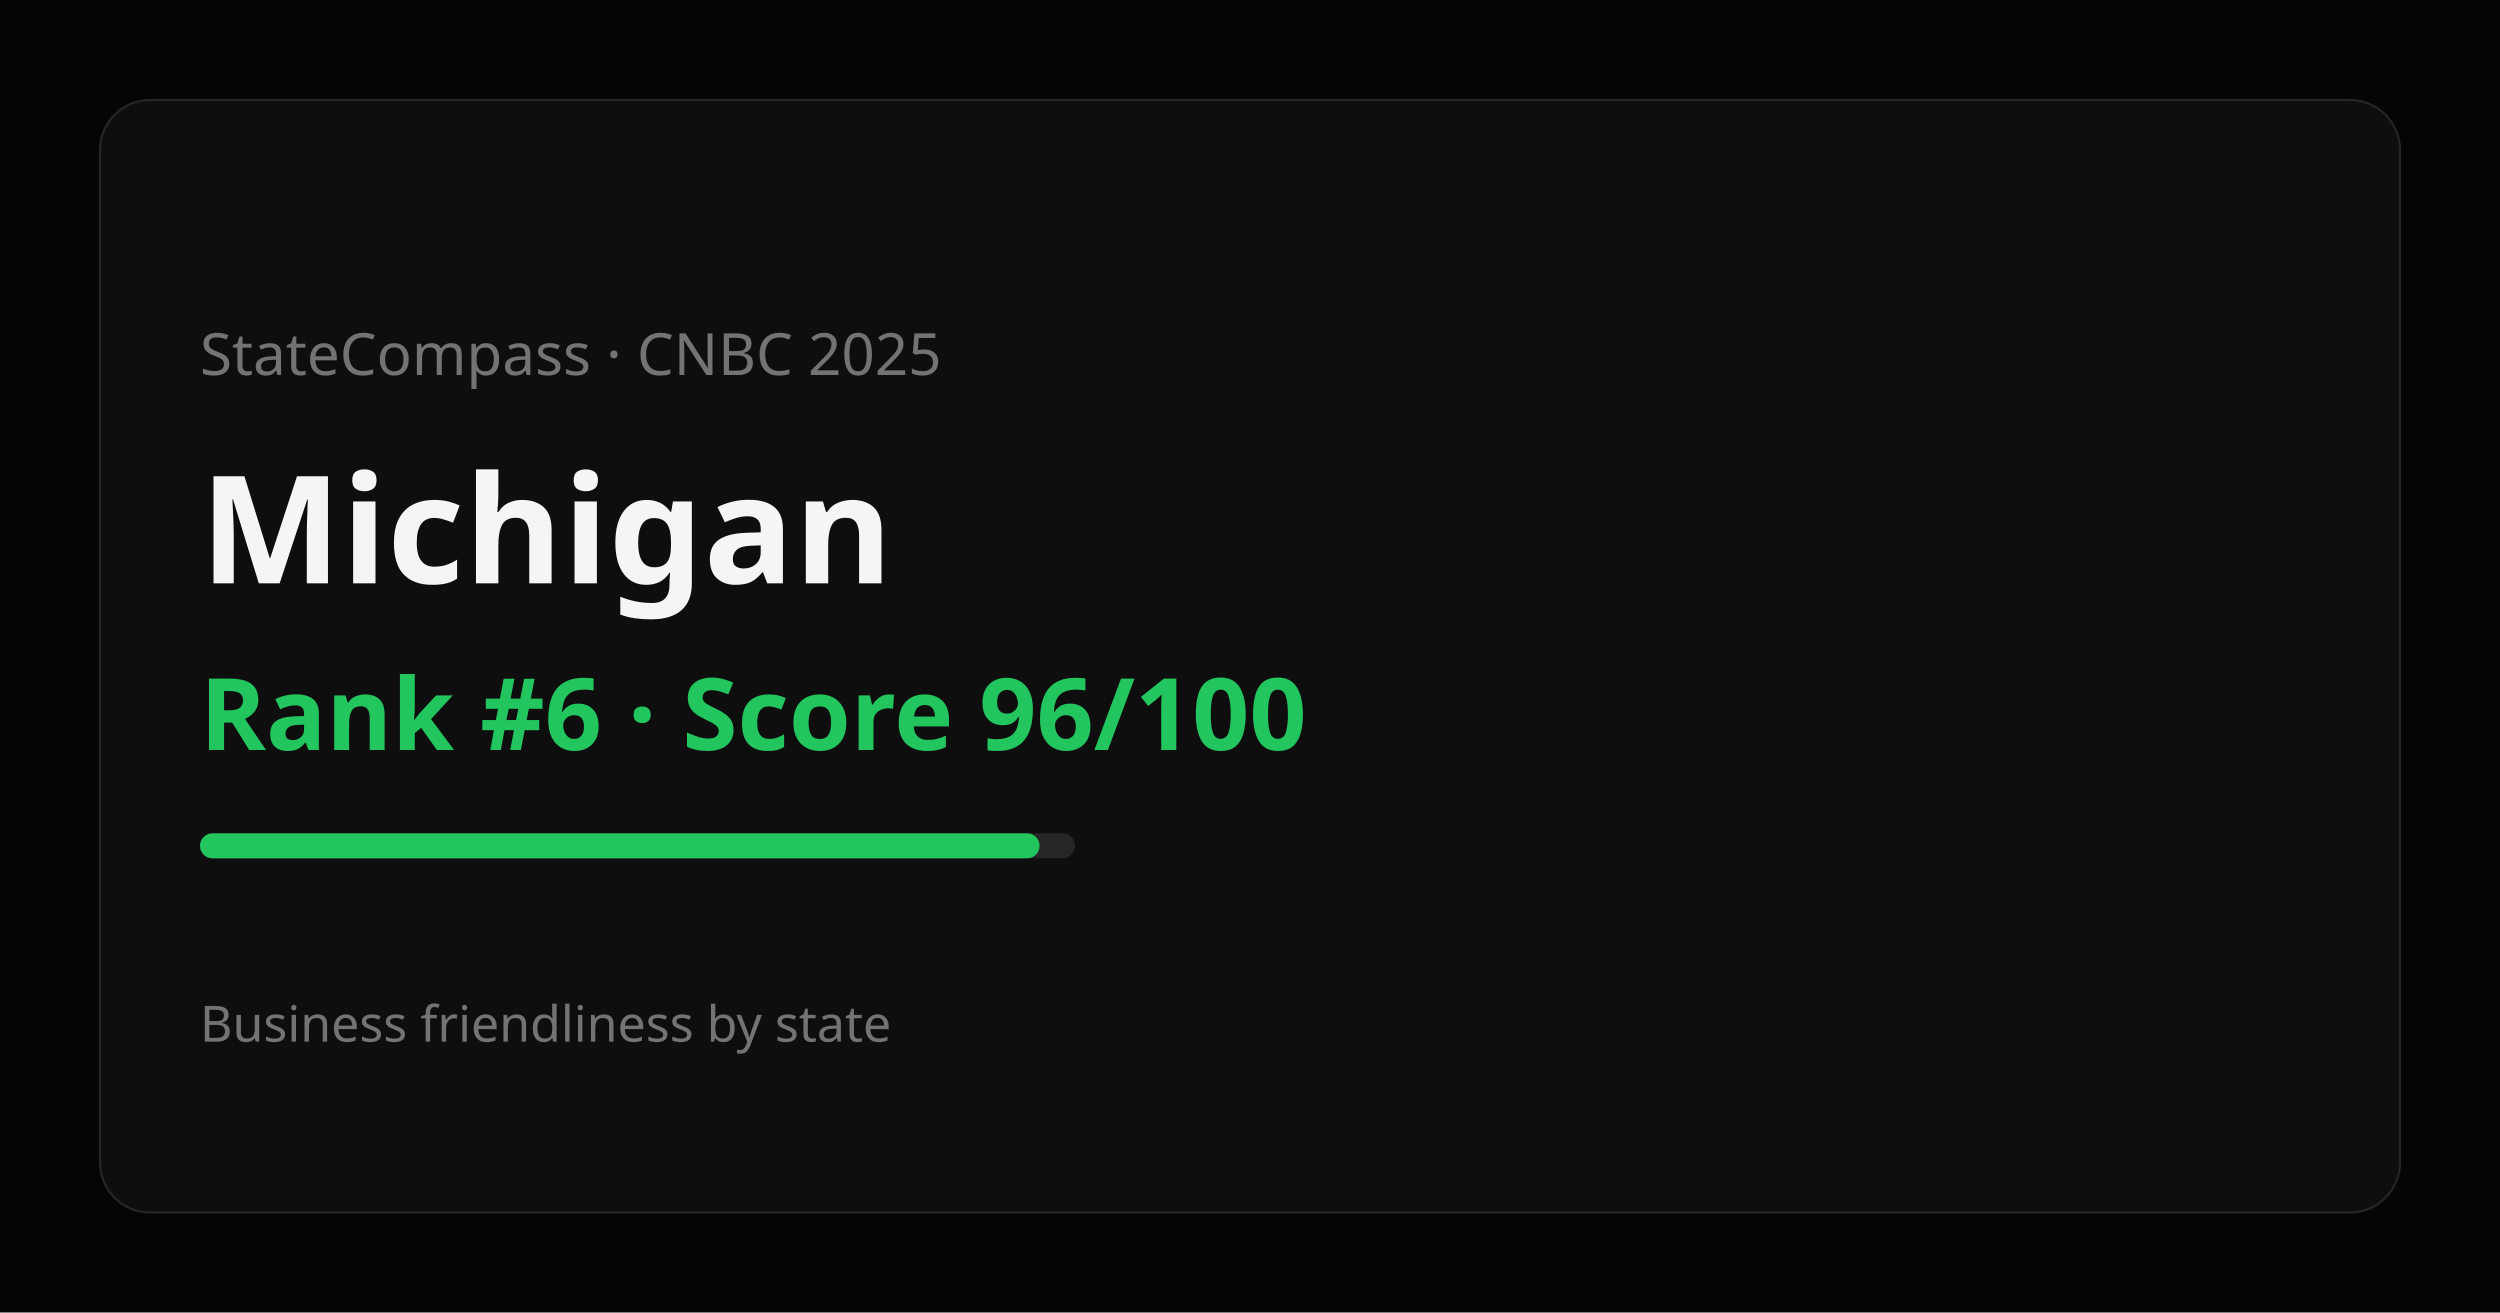
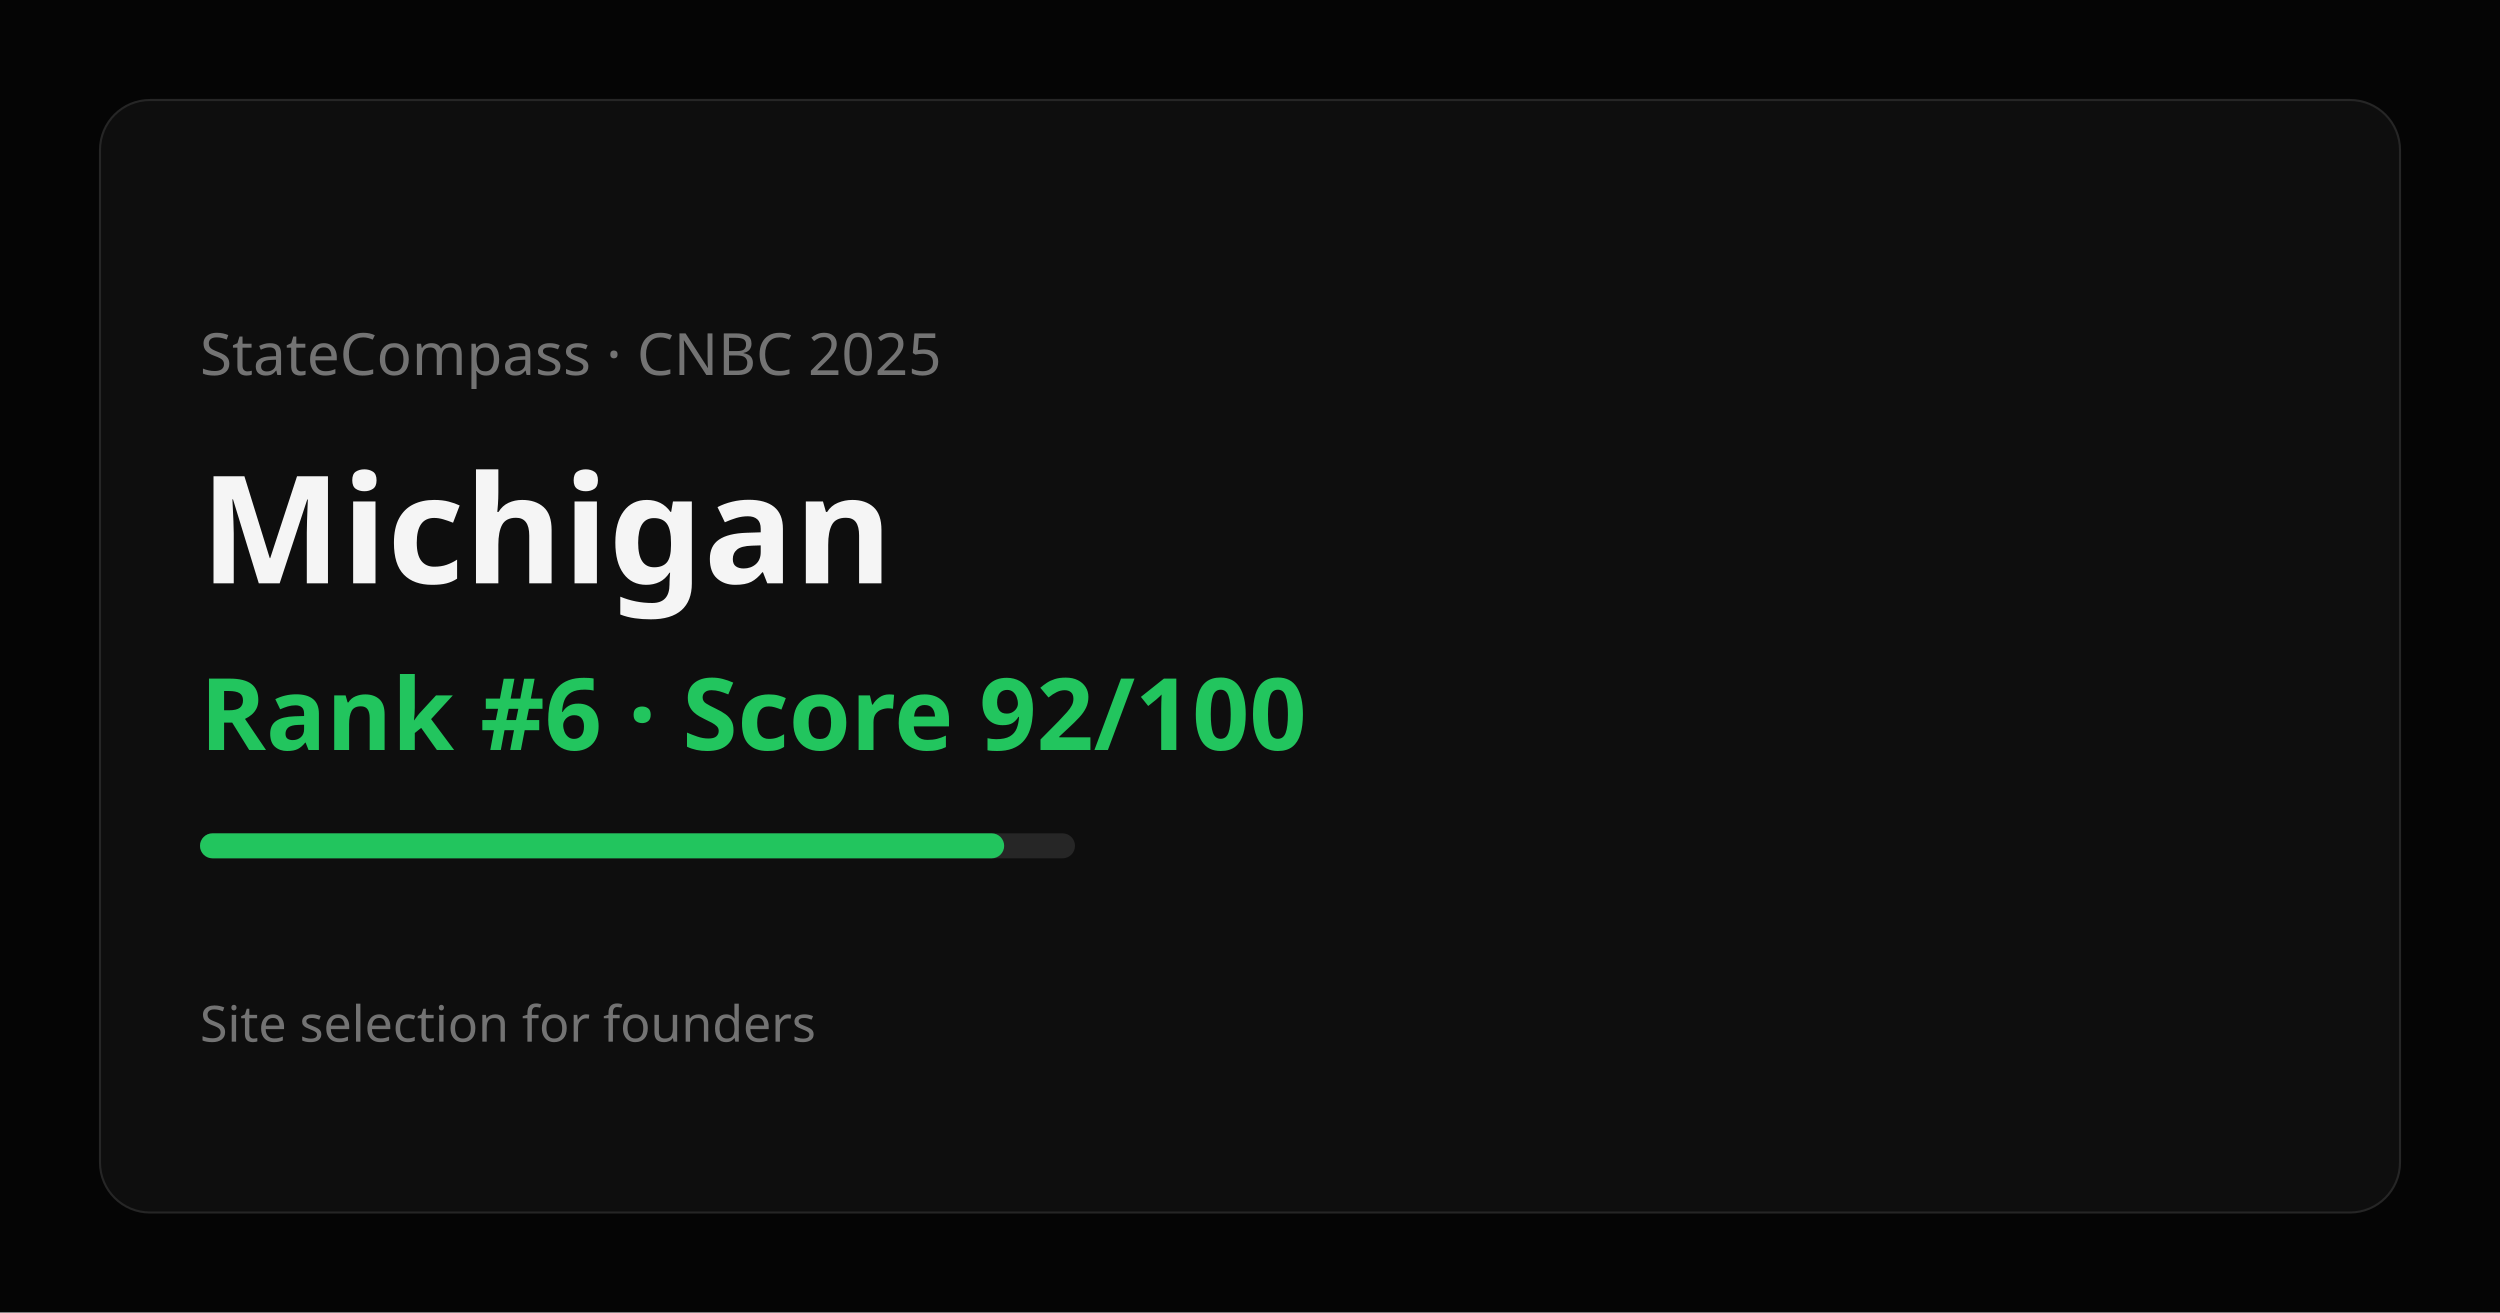
<svg xmlns="http://www.w3.org/2000/svg" width="1200" height="630" viewBox="0 0 1200 630">
  <rect width="1200" height="630" fill="#050505" />
  <rect x="48" y="48" width="1104" height="534" rx="24" fill="#0e0e0e" stroke="#262626" />
  <text x="96" y="180" fill="#737373" font-family="system-ui,sans-serif" font-size="28">StateCompass · CNBC 2025</text>
  <text x="96" y="280" fill="#f5f5f5" font-family="system-ui,sans-serif" font-size="72" font-weight="700">Michigan</text>
-   <text x="96" y="360" fill="#22c55e" font-family="system-ui,sans-serif" font-size="48" font-weight="600">Rank #6 · Score 96/100</text>
+   <text x="96" y="360" fill="#22c55e" font-family="system-ui,sans-serif" font-size="48" font-weight="600">Rank #6 · Score 92/100</text>
  <rect x="96" y="400" width="420" height="12" rx="6" fill="#262626" />
-   <rect x="96" y="400" width="403" height="12" rx="6" fill="#22c55e" />
-   <text x="96" y="500" fill="#737373" font-family="system-ui,sans-serif" font-size="24">Business friendliness by state</text>
+   <rect x="96" y="400" width="386" height="12" rx="6" fill="#22c55e" />
+   <text x="96" y="500" fill="#737373" font-family="system-ui,sans-serif" font-size="24">Site selection for founders</text>
</svg>
